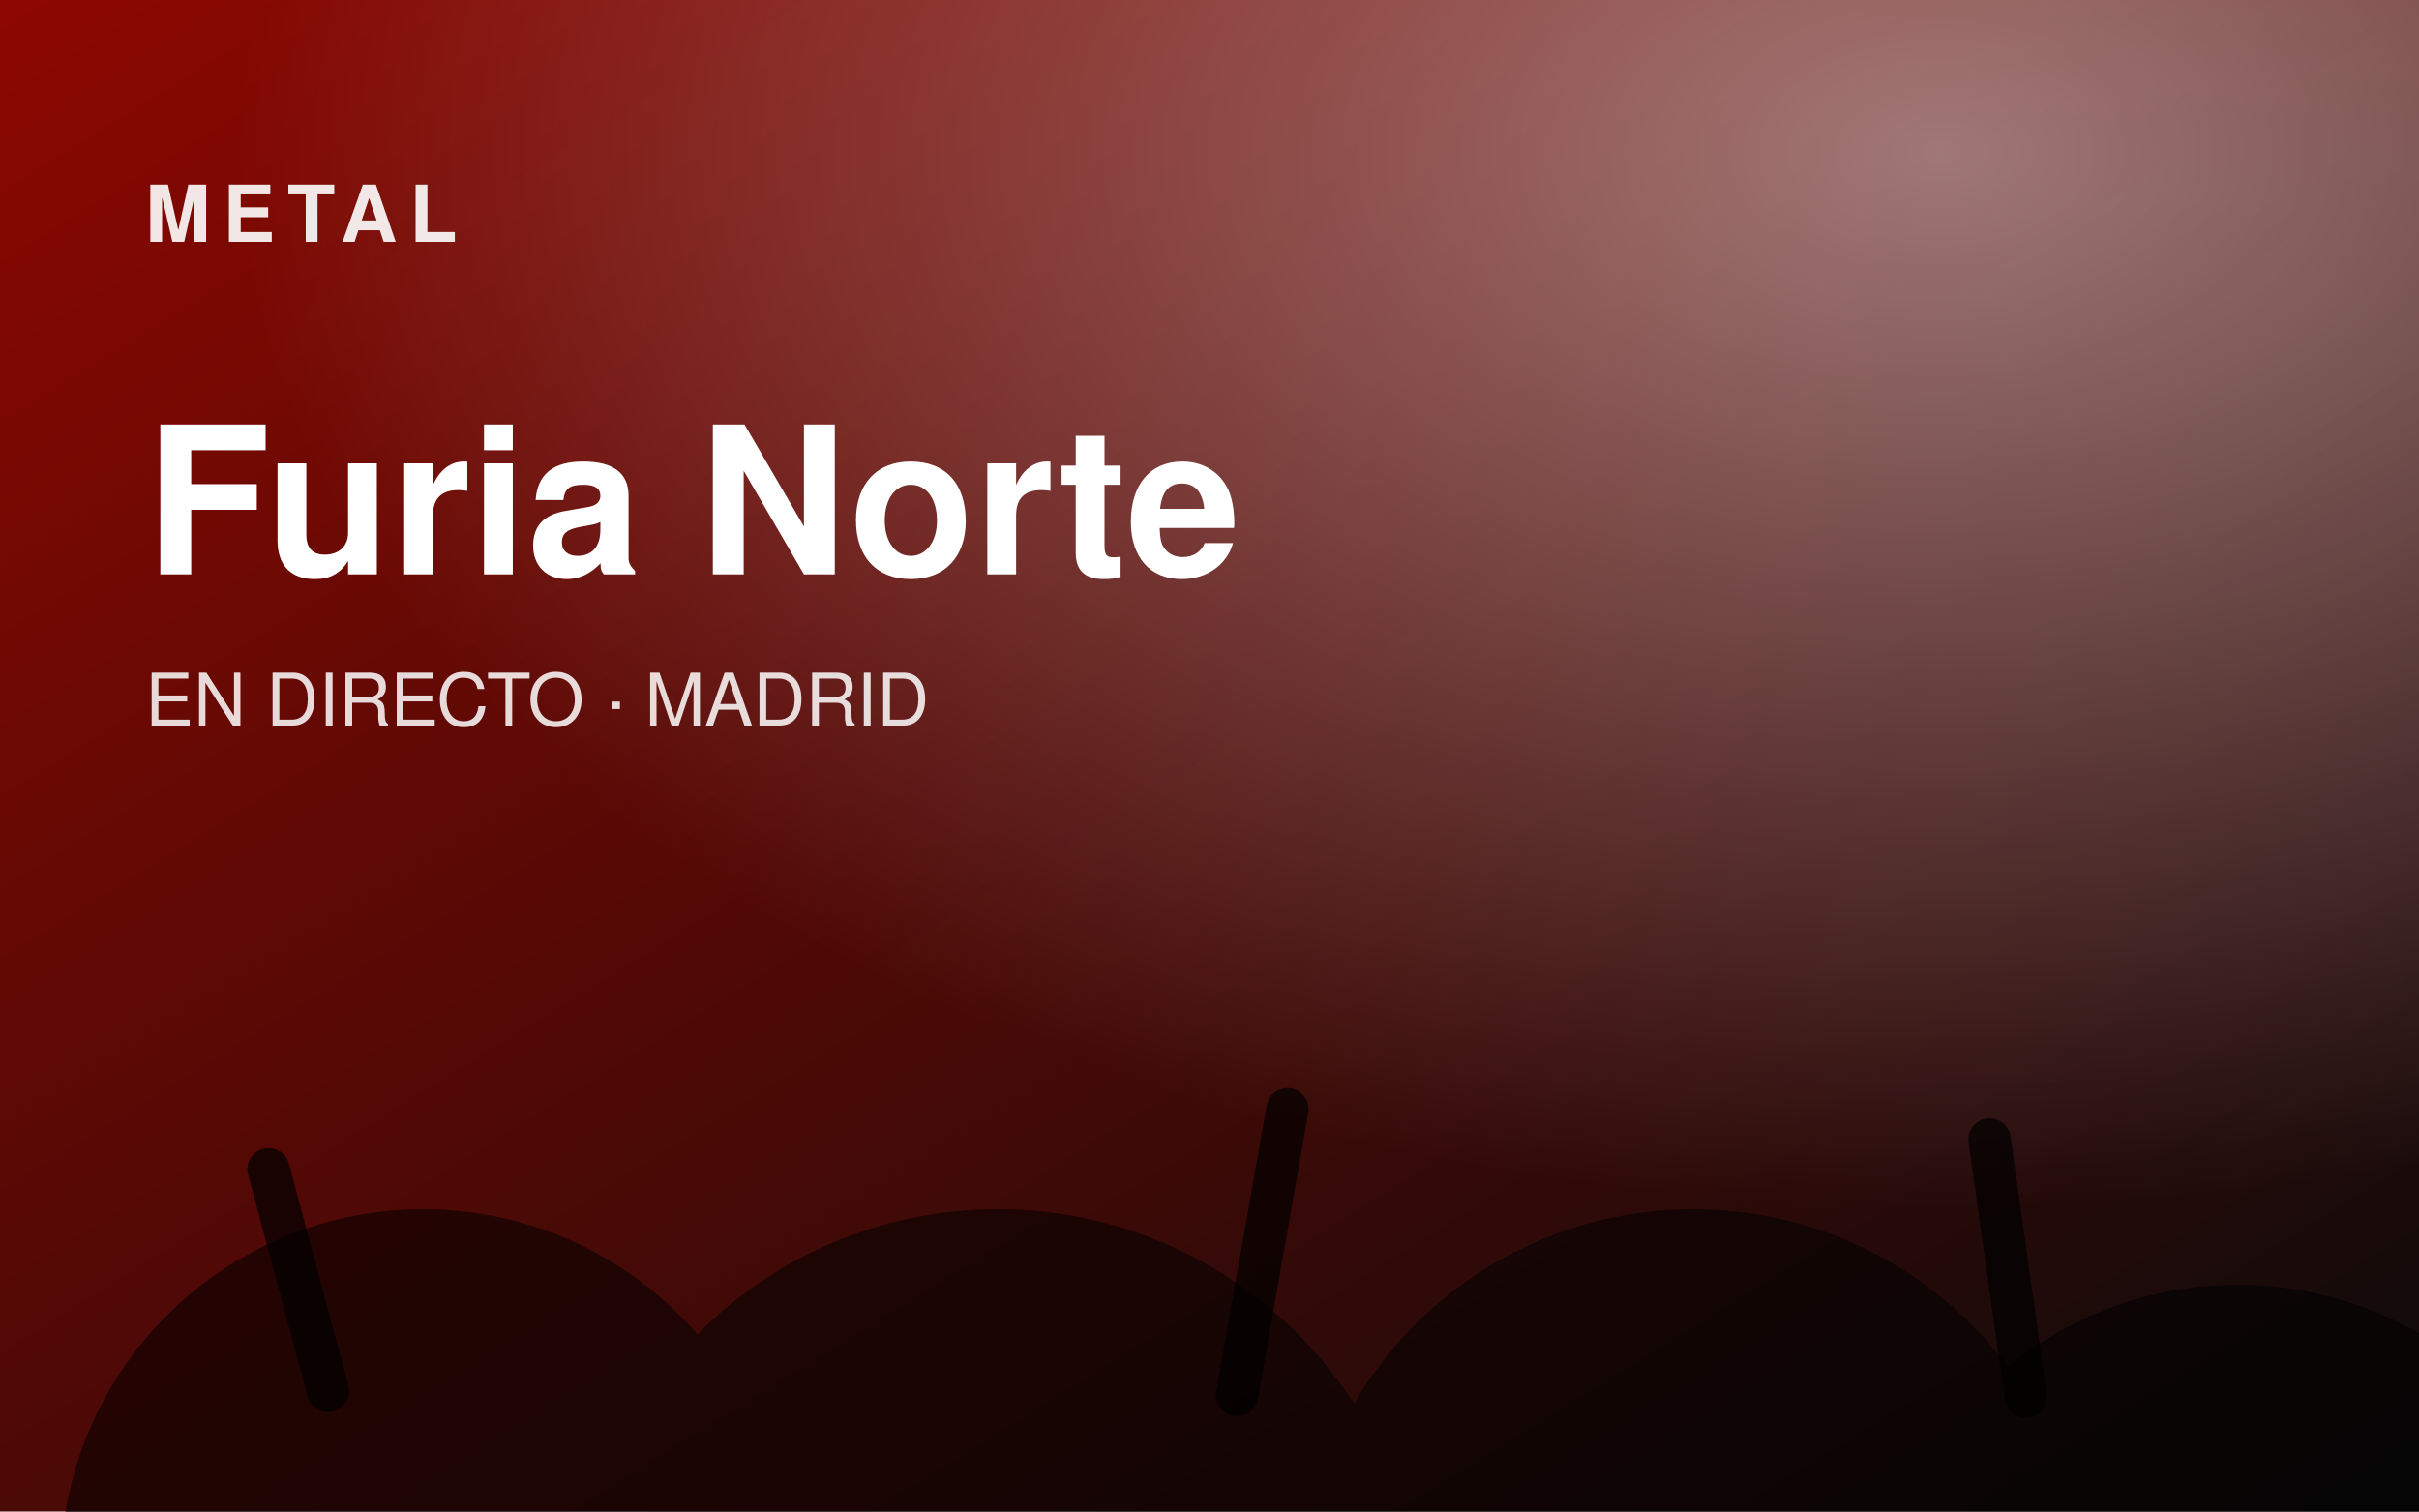
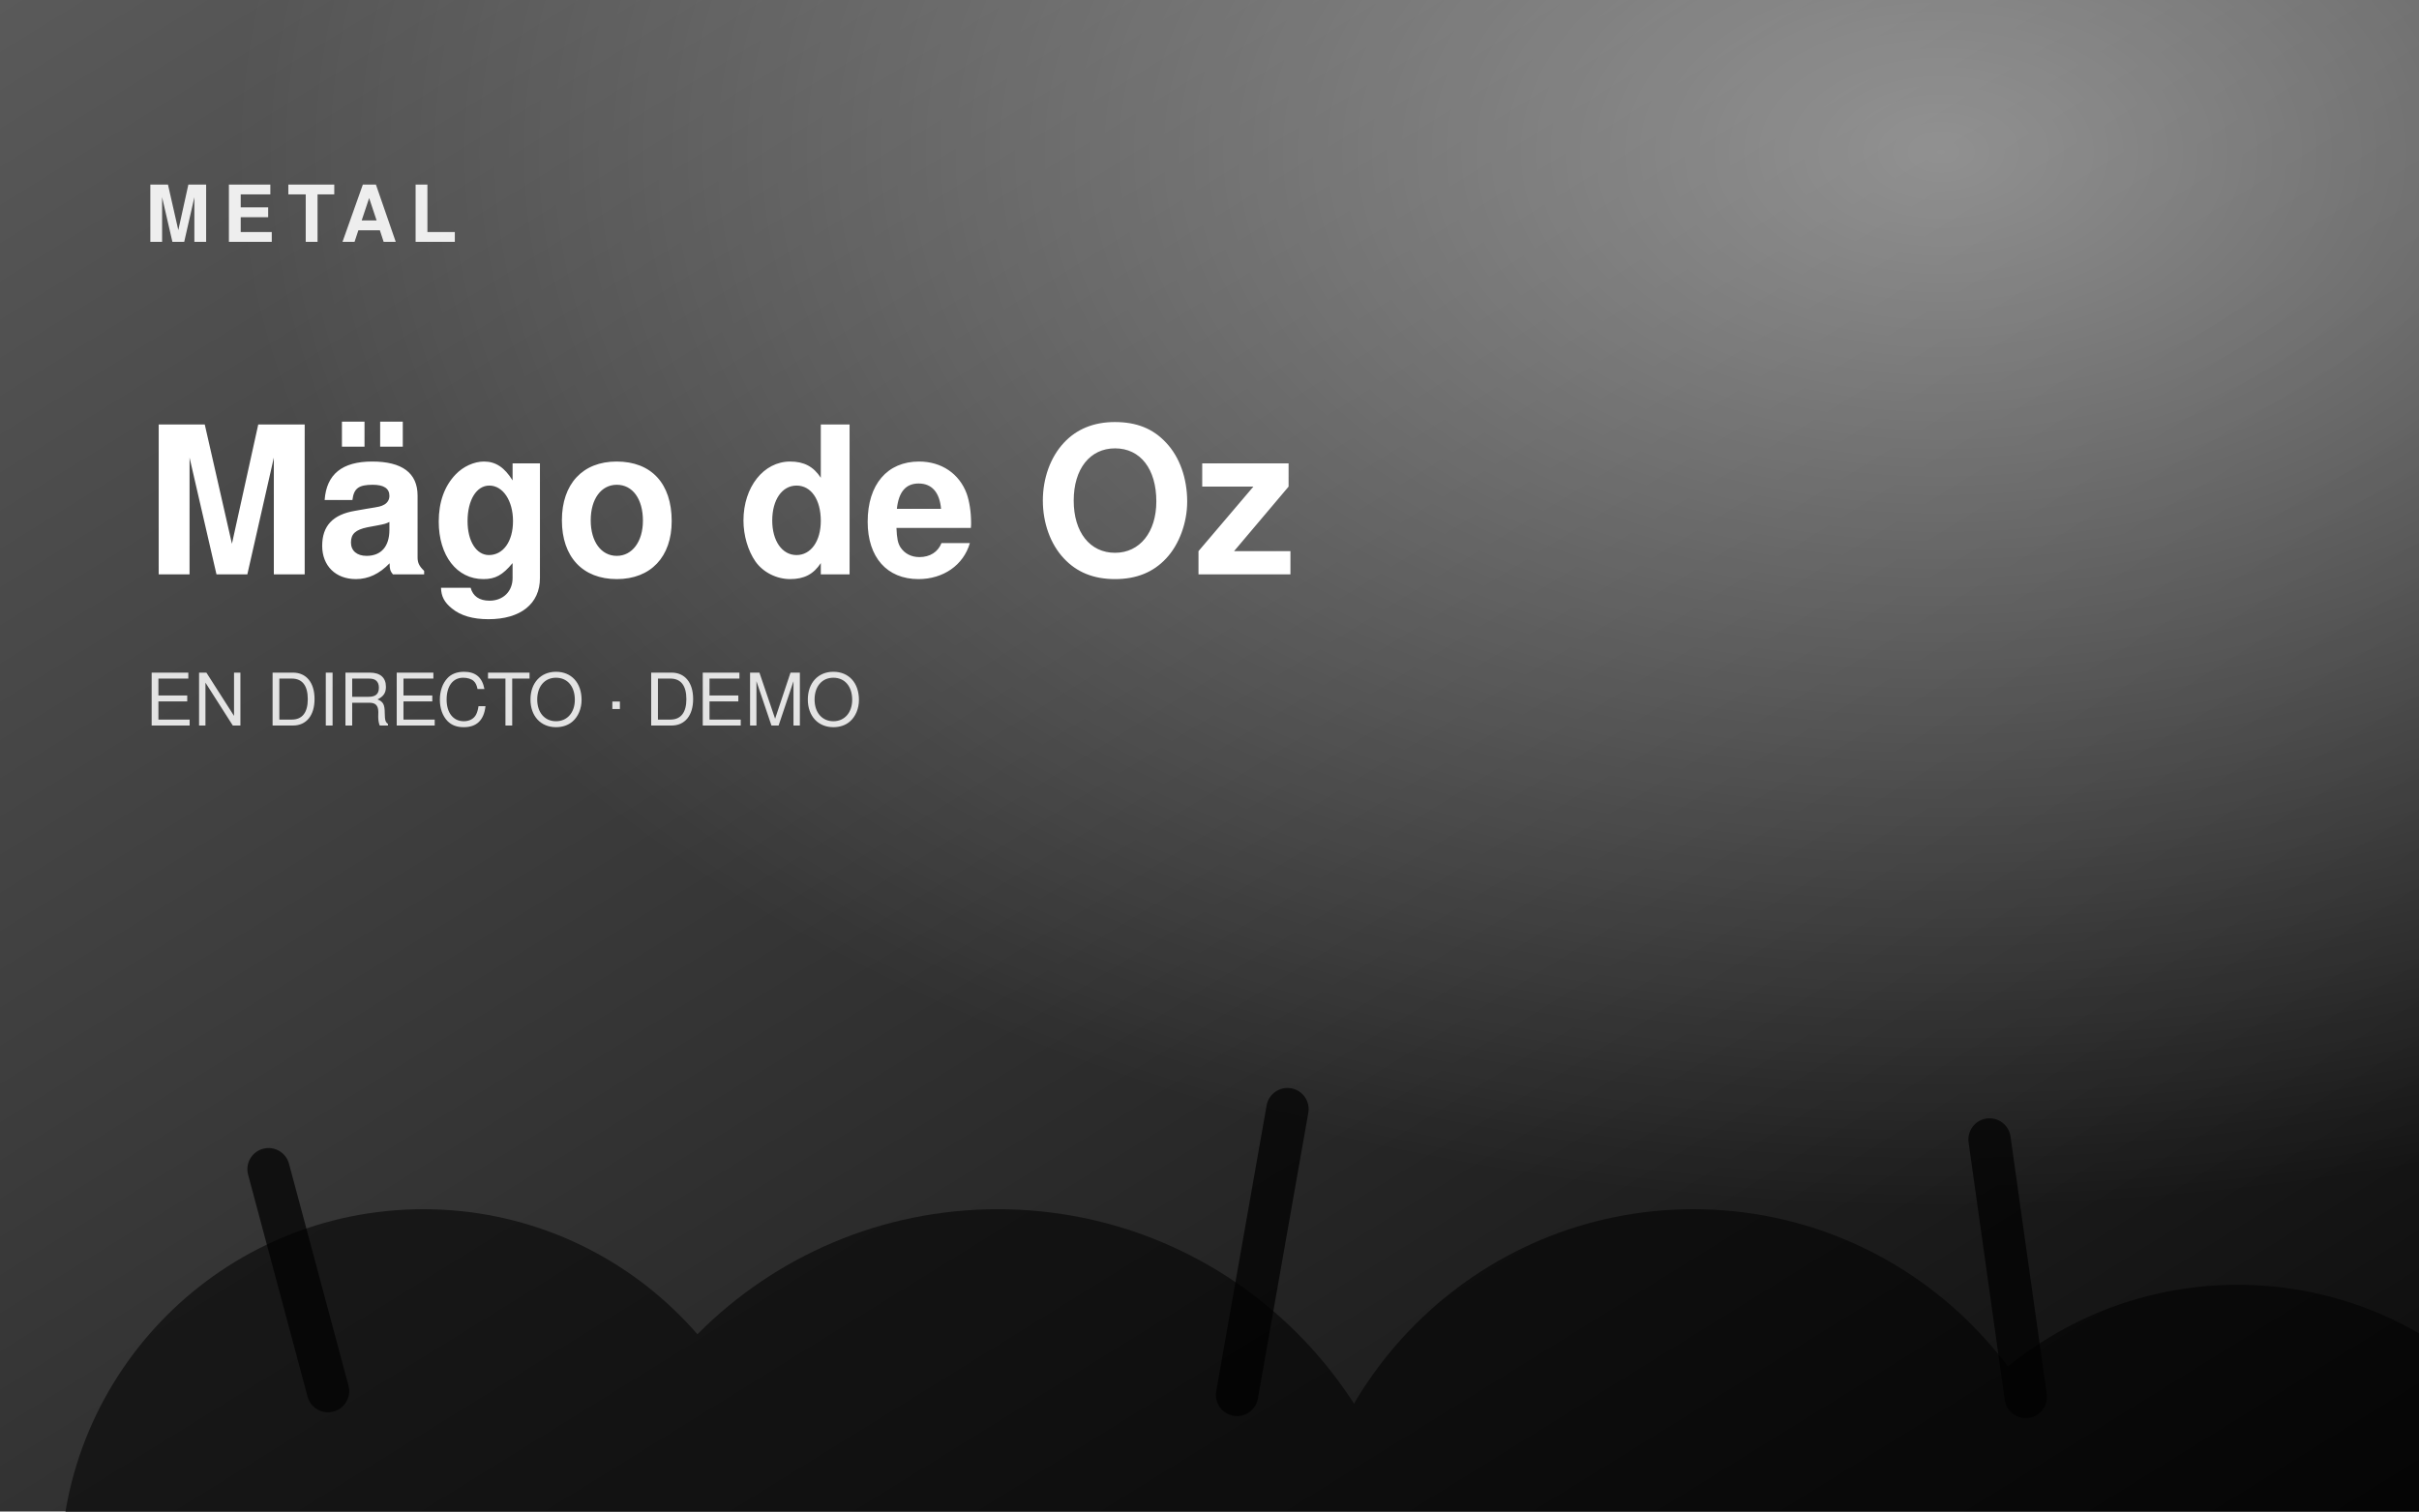
<svg xmlns="http://www.w3.org/2000/svg" viewBox="0 0 800 500" width="800" height="500">
  <defs>
    <linearGradient id="g" x1="0" y1="0" x2="1" y2="1">
-       <stop offset="0" stop-color="#8d0801" />
+       <stop offset="0" stop-color="#5a5a5a" />
      <stop offset="1" stop-color="#0b0b0b" />
    </linearGradient>
    <radialGradient id="l" cx="0.8" cy="0.1" r="0.7">
      <stop offset="0" stop-color="#ffffff" stop-opacity="0.45" />
      <stop offset="1" stop-color="#ffffff" stop-opacity="0" />
    </radialGradient>
  </defs>
  <rect width="800" height="500" fill="url(#g)" />
  <rect width="800" height="500" fill="url(#l)" />
  <g fill="#000" opacity="0.55">
    <circle cx="140" cy="520" r="120" />
    <circle cx="330" cy="540" r="140" />
    <circle cx="560" cy="530" r="130" />
    <circle cx="740" cy="545" r="120" />
  </g>
  <g fill="#000" opacity="0.7">
    <rect x="80" y="380" width="14" height="90" rx="7" transform="rotate(-15 87 380)" />
    <rect x="420" y="360" width="14" height="110" rx="7" transform="rotate(10 427 360)" />
    <rect x="650" y="370" width="14" height="100" rx="7" transform="rotate(-8 657 370)" />
  </g>
  <text x="48" y="80" font-family="Helvetica, Arial, sans-serif" font-size="26" font-weight="700" letter-spacing="4" fill="#fff" opacity="0.9">METAL</text>
-   <text x="48" y="190" font-family="Helvetica, Arial, sans-serif" font-size="68" font-weight="800" fill="#fff">Furia Norte</text>
-   <text x="48" y="240" font-family="Helvetica, Arial, sans-serif" font-size="24" fill="#fff" opacity="0.85">EN DIRECTO · MADRID</text>
+   <text x="48" y="190" font-family="Helvetica, Arial, sans-serif" font-size="68" font-weight="800" fill="#fff">Mägo de Oz</text>
+   <text x="48" y="240" font-family="Helvetica, Arial, sans-serif" font-size="24" fill="#fff" opacity="0.85">EN DIRECTO · DEMO</text>
</svg>
